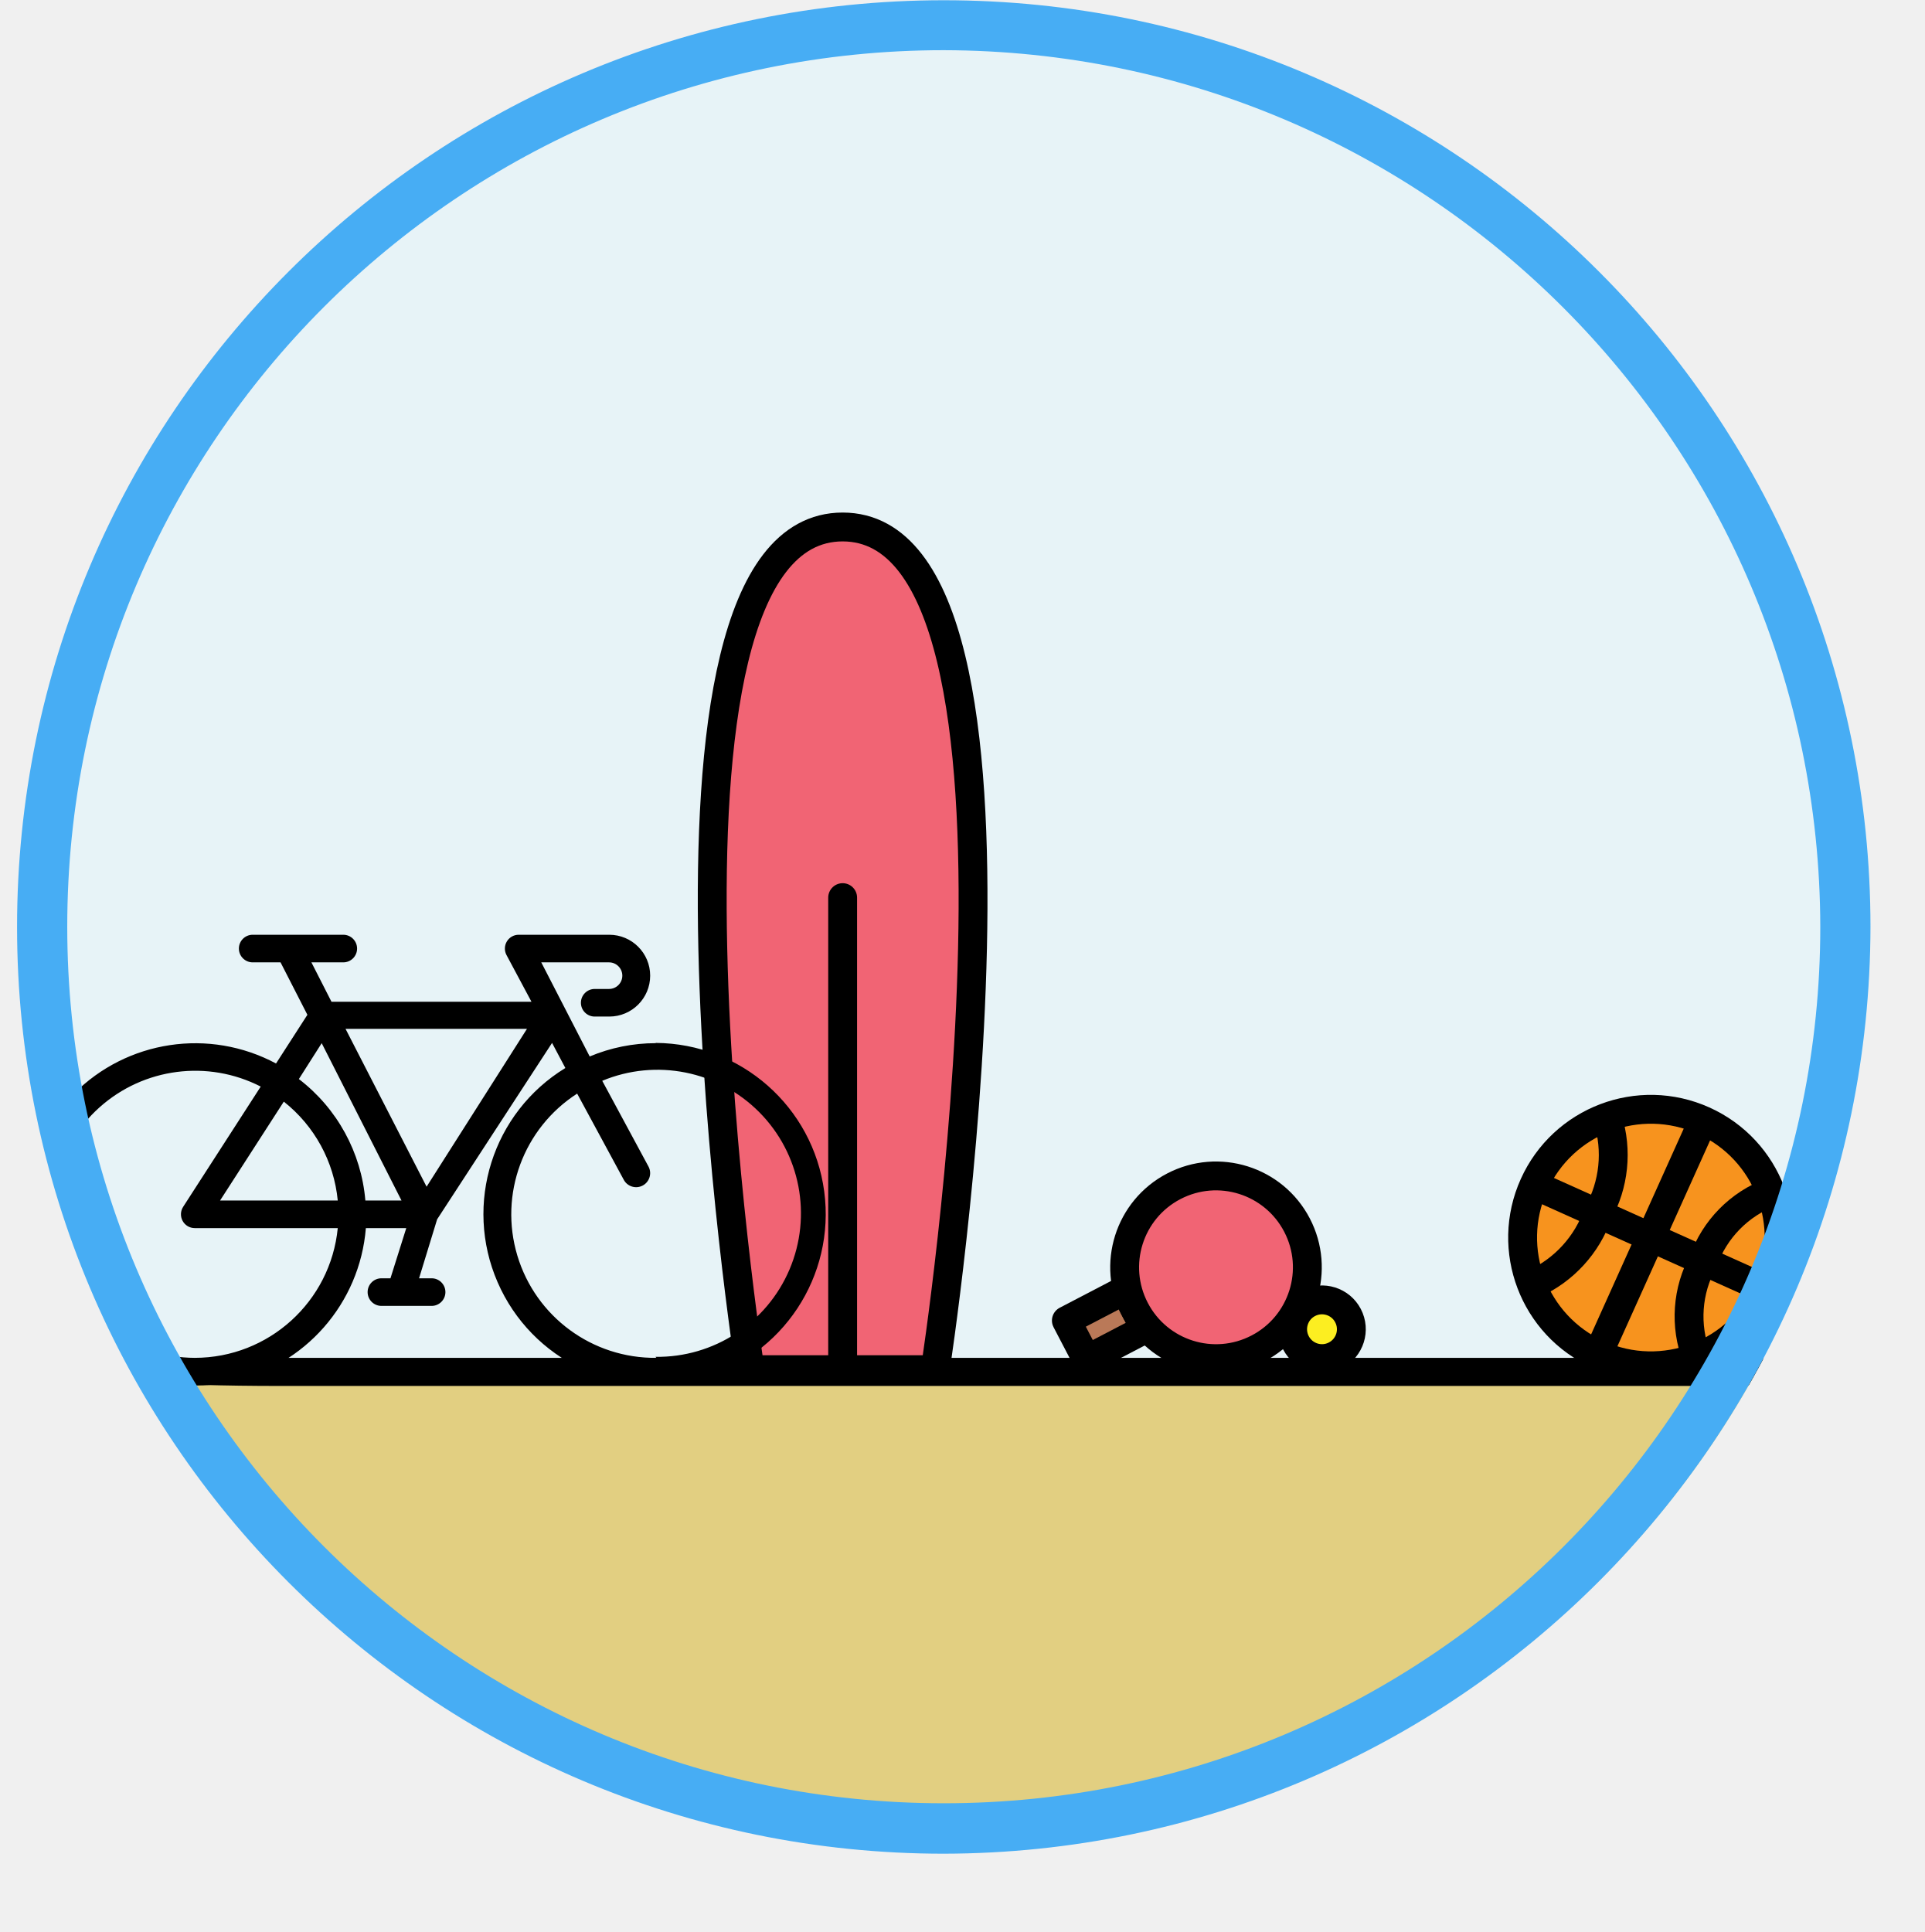
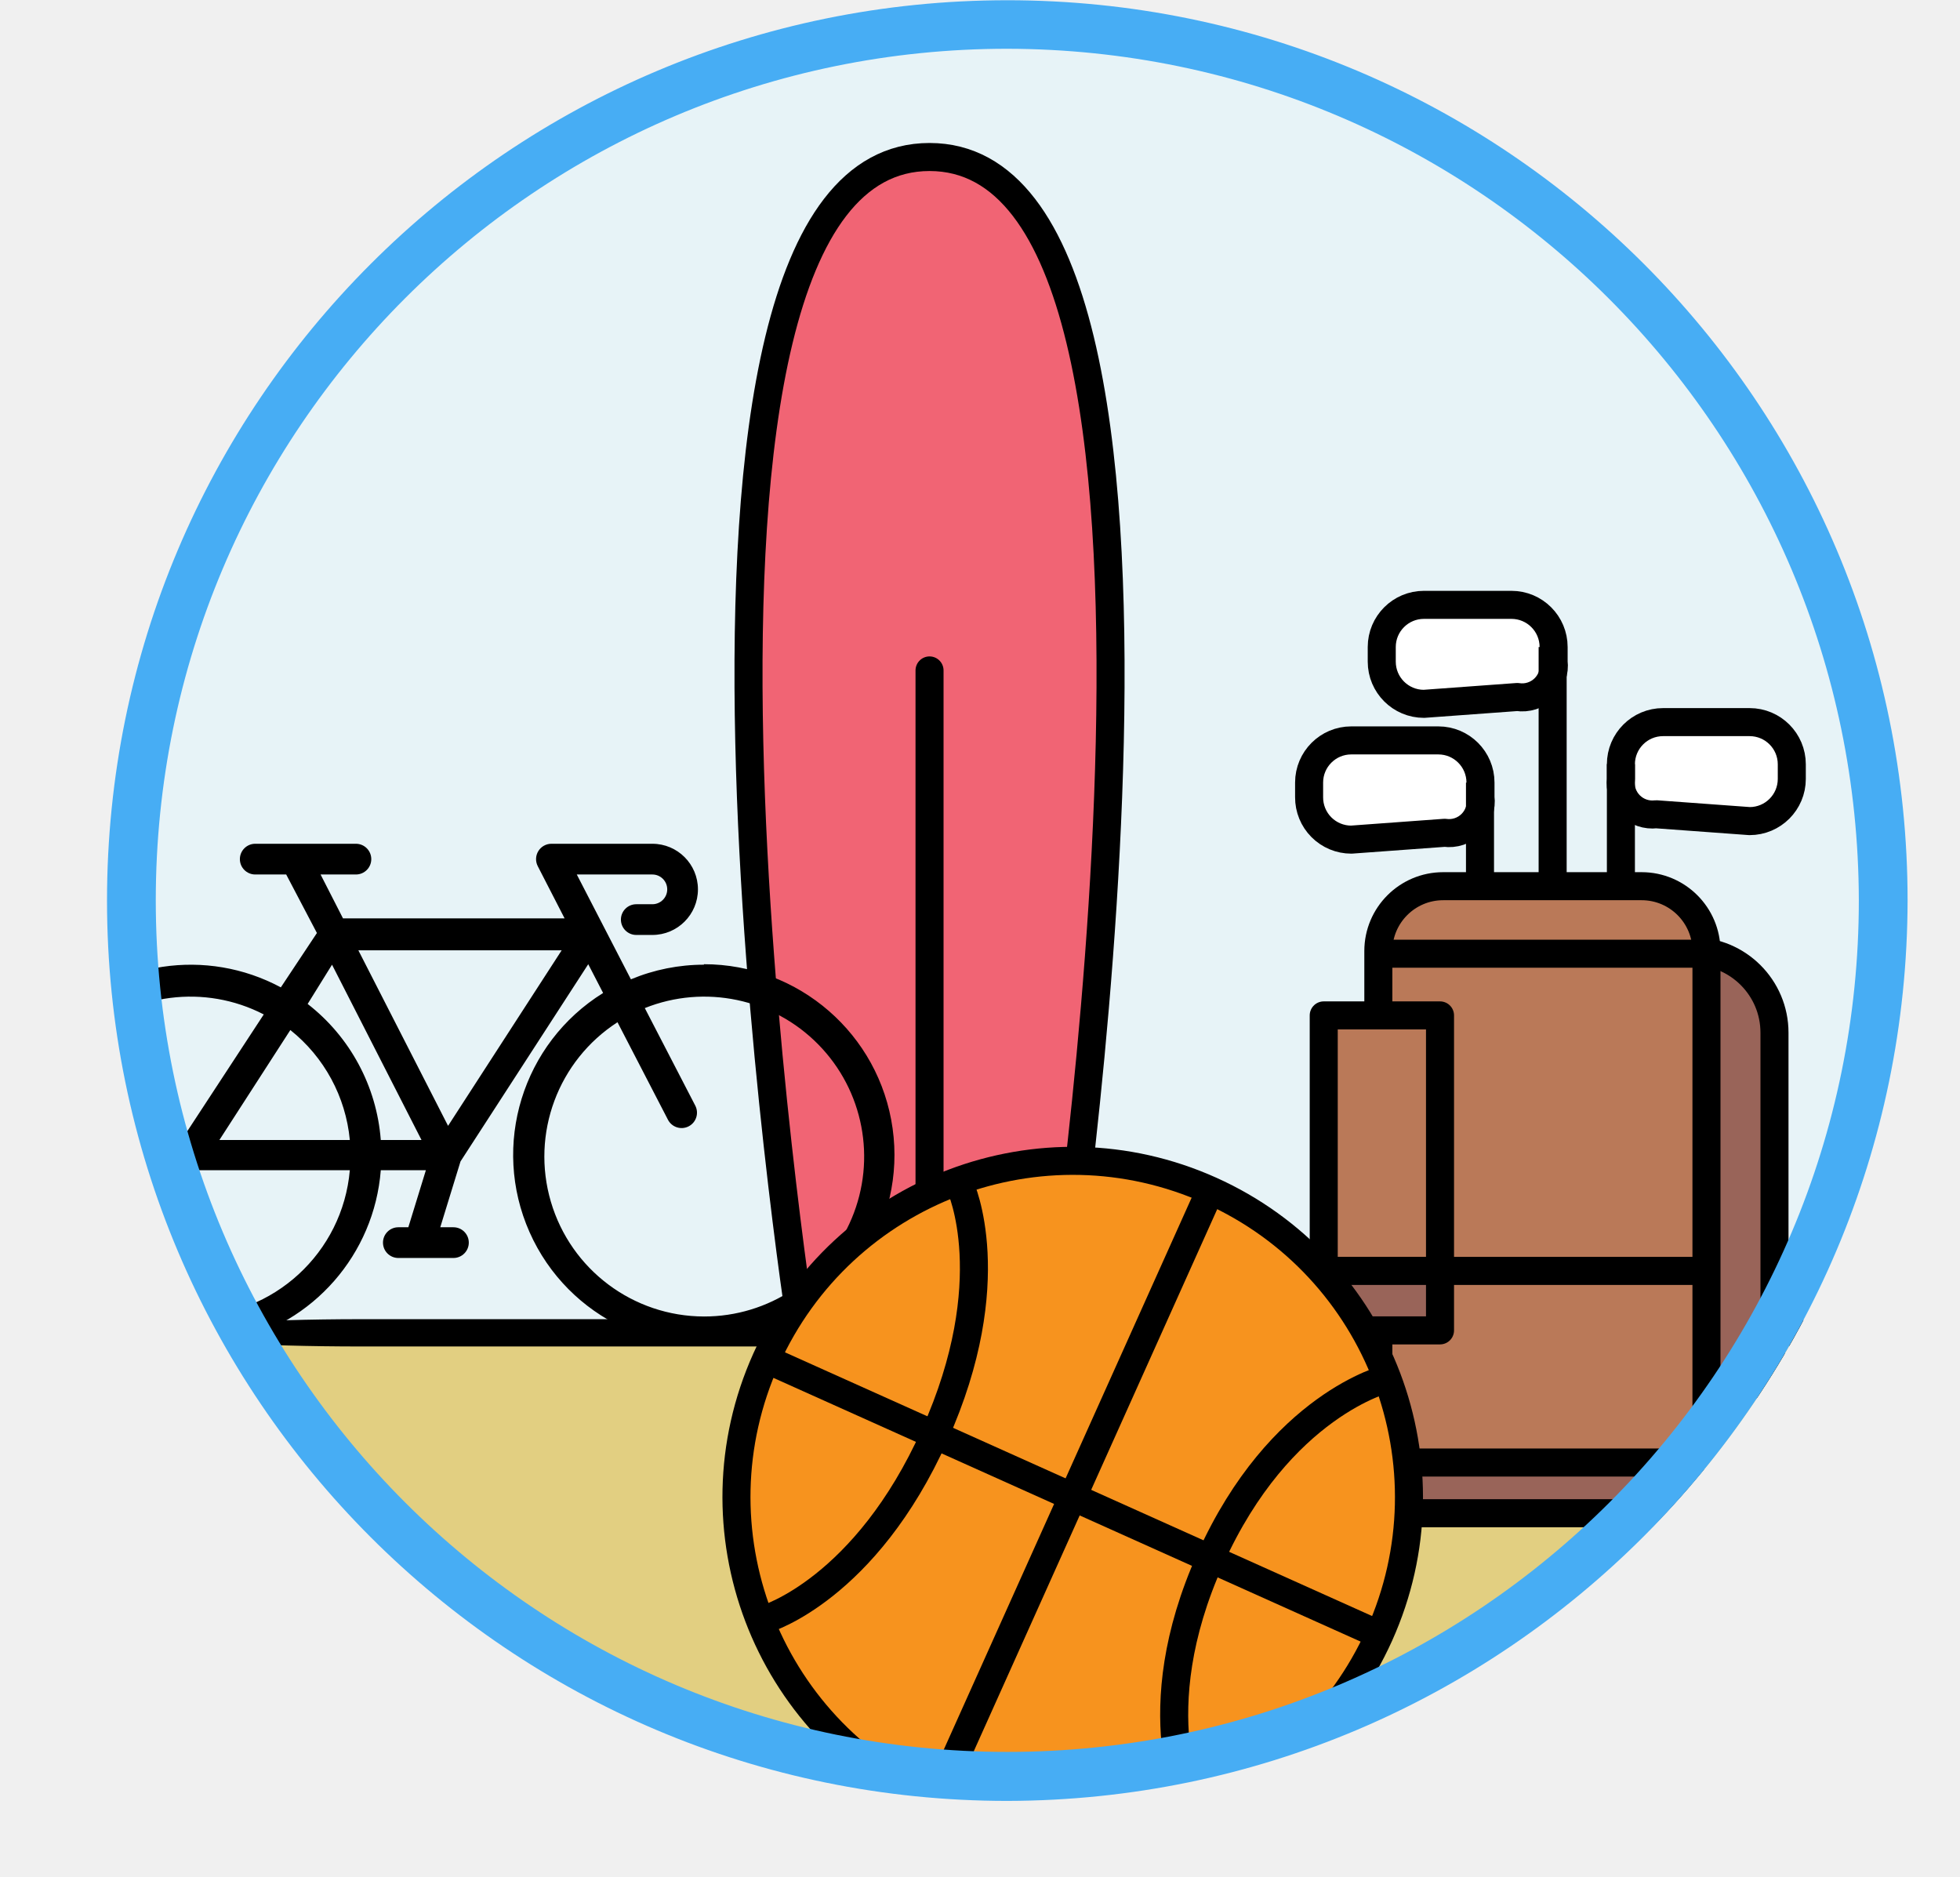
- <svg xmlns="http://www.w3.org/2000/svg" viewBox="0 0 76.69 76.99">
+ <svg xmlns="http://www.w3.org/2000/svg" viewBox="0 0 80.4 76.99">
  <defs>
-     <style>.cls-1,.cls-11,.cls-6{fill:none;}.cls-2{clip-path:url(#clip-path);}.cls-3{fill:#e7f3f7;}.cls-4{fill:#e2cf81;}.cls-5,.cls-8{fill:#f16474;}.cls-10,.cls-11,.cls-5,.cls-6,.cls-7,.cls-8,.cls-9{stroke:#000;stroke-width:1.15px;}.cls-5,.cls-6{stroke-linecap:round;}.cls-5,.cls-6,.cls-7{stroke-linejoin:round;}.cls-7{fill:#ba7958;}.cls-10,.cls-11,.cls-8,.cls-9{stroke-miterlimit:10;}.cls-9{fill:#fcee21;}.cls-10{fill:#f7931e;}.cls-12{fill:#47adf4;}</style>
+     <style>.cls-1,.cls-10,.cls-12,.cls-6{fill:none;}.cls-2{clip-path:url(#clip-path);}.cls-3{fill:#e7f3f7;}.cls-4{fill:#e2cf81;}.cls-5{fill:#f16474;}.cls-10,.cls-11,.cls-12,.cls-5,.cls-6,.cls-7,.cls-8,.cls-9{stroke:#000;stroke-width:1.15px;}.cls-5,.cls-6{stroke-linecap:round;}.cls-10,.cls-5,.cls-6,.cls-7,.cls-8,.cls-9{stroke-linejoin:round;}.cls-7{fill:#996459;}.cls-8{fill:#ba7958;}.cls-9{fill:#fff;}.cls-11{fill:#f7931e;}.cls-11,.cls-12{stroke-miterlimit:10;}.cls-13{fill:#47adf4;}</style>
    <clipPath id="clip-path">
-       <circle class="cls-1" cx="37.74" cy="36.93" r="36.8" />
+       <circle class="cls-1" cx="41.45" cy="36.93" r="36.8" />
    </clipPath>
  </defs>
  <g id="Calque_2" data-name="Calque 2">
    <g id="Calque_3" data-name="Calque 3">
      <g class="cls-2">
-         <rect class="cls-3" y="0.47" width="76.69" height="54.2" />
-         <rect class="cls-4" x="1.62" y="54.8" width="72.25" height="22.19" />
-         <line class="cls-1" x1="12.16" y1="29.76" x2="12.16" y2="54.4" />
-         <line class="cls-1" x1="73.11" y1="54.67" x2="9.8" y2="54.67" />
-         <line class="cls-1" x1="73.39" y1="54.67" x2="69.41" y2="54.67" />
-         <line class="cls-1" x1="6.15" y1="54.67" x2="2.17" y2="54.67" />
-         <path d="M3.22,54.67c0-.31,3.55-.56,7.92-.56H67.55c4.38,0,7.92.25,7.92.56s-3.55.56-7.92.56H11.14C6.77,55.23,3.22,55,3.22,54.67Z" />
-         <path class="cls-5" d="M33.58,21c-8.88,0-3.69,33.58-3.69,33.58l3.69,0,3.69,0S42.46,21,33.58,21Z" />
-         <line class="cls-6" x1="33.58" y1="35.77" x2="33.58" y2="54.61" />
-         <path d="M26.13,41.57a6.79,6.79,0,0,0-2.63.53l-1.93-3.75h2.7a.53.53,0,0,1,0,1.06H23.7a.55.55,0,1,0,0,1.1h.58a1.63,1.63,0,0,0,0-3.26H20.67a.55.55,0,0,0-.49.8l1,1.87H13.21l-.8-1.57h1.27a.55.55,0,0,0,0-1.1H10.07a.55.55,0,0,0,0,1.1h1.11l1.07,2.09L11,42.38a6.82,6.82,0,1,0,3.58,6.56h1.61l-.63,2h-.36a.55.55,0,1,0,0,1.1h2a.55.55,0,1,0,0-1.1H16.7l.72-2.35L22,41.56l.53,1a6.82,6.82,0,1,0,3.6-1Zm-13.31,0L16,47.84H14.56A6.82,6.82,0,0,0,11.91,43Zm.64,6.27H8.77l2.54-3.94A5.72,5.72,0,0,1,13.46,47.84Zm-5.7,6.27a5.72,5.72,0,1,1,2.63-10.81L7.3,48.09a.55.55,0,0,0,.46.85h5.7A5.73,5.73,0,0,1,7.76,54.11ZM17,47.29,13.77,41H21Zm9.16,6.82A5.72,5.72,0,0,1,23,43.58L24.85,47a.55.55,0,0,0,1-.5L24,43.07a5.72,5.72,0,1,1,2.12,11Z" />
-         <rect class="cls-7" x="43.2" y="51.48" width="1.75" height="2.63" transform="translate(70.5 -10.7) rotate(62.46)" />
-         <circle class="cls-8" cx="48.46" cy="50.5" r="3.64" transform="translate(-17.86 28.13) rotate(-27.54)" />
-         <circle class="cls-9" cx="52.68" cy="52.97" r="1.17" transform="translate(-18.52 30.36) rotate(-27.54)" />
-         <circle class="cls-10" cx="65.78" cy="49.31" r="5.11" transform="translate(-6.16 89.09) rotate(-65.79)" />
-         <line class="cls-10" x1="67.88" y1="44.64" x2="63.68" y2="53.97" />
-         <line class="cls-11" x1="61.12" y1="47.21" x2="70.44" y2="51.4" />
-         <path class="cls-11" d="M70.57,47.51a4.55,4.55,0,0,0-2.69,2.74,4.55,4.55,0,0,0-.27,3.83" />
-         <path class="cls-11" d="M61.12,51.16a4.79,4.79,0,0,0,2.56-2.8,4.79,4.79,0,0,0,.39-3.77" />
+         <rect class="cls-3" x="3.71" y="0.47" width="76.69" height="54.2" />
+         <rect class="cls-4" x="5.32" y="54.8" width="72.25" height="22.19" />
+         <line class="cls-1" x1="15.87" y1="29.76" x2="15.87" y2="54.4" />
+         <line class="cls-1" x1="76.82" y1="54.67" x2="13.51" y2="54.67" />
+         <line class="cls-1" x1="77.09" y1="54.67" x2="73.12" y2="54.67" />
+         <line class="cls-1" x1="9.86" y1="54.67" x2="5.88" y2="54.67" />
+         <path d="M6.93,54.67c0-.31,3.55-.56,7.92-.56H71.26c4.38,0,7.92.25,7.92.56s-3.55.56-7.92.56H14.85C10.47,55.23,6.93,55,6.93,54.67Z" />
+         <path class="cls-5" d="M38.13,6.44c-12.69,0-5.27,48-5.27,48l5.27,0,5.27,0S50.82,6.44,38.13,6.44Z" />
+         <line class="cls-6" x1="38.13" y1="27.5" x2="38.13" y2="54.42" />
+         <path d="M28.88,39.57a7.78,7.78,0,0,0-3,.6l-2.22-4.3h3.1a.61.61,0,0,1,0,1.22h-.66a.63.63,0,0,0,0,1.26h.66a1.87,1.87,0,1,0,0-3.74H22.62a.63.63,0,0,0-.56.92l1.1,2.14H14.07l-.92-1.8H14.6a.63.63,0,0,0,0-1.26H10.47a.63.63,0,1,0,0,1.26h1.27L13,38.27,11.52,40.5A7.82,7.82,0,1,0,15.62,48h1.85l-.72,2.34h-.41a.63.63,0,1,0,0,1.26H18.6a.63.63,0,1,0,0-1.26h-.54l.83-2.7,5.24-8.09.61,1.18a7.82,7.82,0,1,0,4.13-1.18Zm-15.26,0,3.67,7.19H15.62a7.82,7.82,0,0,0-3-5.58Zm.73,7.19H9l2.91-4.51A6.56,6.56,0,0,1,14.35,46.76ZM7.82,54a6.56,6.56,0,1,1,3-12.39L7.29,47a.63.63,0,0,0,.53,1h6.53A6.57,6.57,0,0,1,7.82,54Zm10.56-7.82-3.68-7.2h8.34ZM28.88,54a6.56,6.56,0,0,1-3.55-12.07l2.07,4a.63.63,0,0,0,1.12-.58l-2.07-4A6.56,6.56,0,1,1,28.88,54Z" />
+         <rect class="cls-7" x="63.64" y="39.02" width="9.15" height="18.75" rx="3.34" ry="3.34" />
+         <rect class="cls-8" x="56.54" y="36.35" width="13.46" height="24.18" rx="2.66" ry="2.66" />
+         <rect class="cls-7" x="57.21" y="59.99" width="12.11" height="2.08" />
+         <rect class="cls-8" x="54.3" y="41.65" width="4.77" height="10.48" />
+         <rect class="cls-7" x="54.3" y="52.13" width="4.77" height="2.44" />
+         <path class="cls-9" d="M59.26,34.16l-3.83.28A1.73,1.73,0,0,1,53.7,32.7v-.6a1.73,1.73,0,0,1,1.73-1.73H59a1.73,1.73,0,0,1,1.73,1.73v.6A1.3,1.3,0,0,1,59.26,34.16Z" />
+         <line class="cls-10" x1="60.71" y1="32.1" x2="60.71" y2="36.35" />
+         <path class="cls-9" d="M67.94,33.4l3.83.28a1.73,1.73,0,0,0,1.73-1.73v-.6a1.73,1.73,0,0,0-1.73-1.73H68.22a1.73,1.73,0,0,0-1.73,1.73v.6A1.3,1.3,0,0,0,67.94,33.4Z" />
+         <line class="cls-10" x1="66.49" y1="31.34" x2="66.49" y2="36.35" />
+         <path class="cls-9" d="M62.24,28.59l-3.83.28a1.73,1.73,0,0,1-1.73-1.73v-.6a1.73,1.73,0,0,1,1.73-1.73H62a1.73,1.73,0,0,1,1.73,1.73v.6A1.3,1.3,0,0,1,62.24,28.59Z" />
+         <line class="cls-10" x1="63.69" y1="26.54" x2="63.69" y2="36.35" />
+         <line class="cls-10" x1="59.07" y1="52.13" x2="69.99" y2="52.13" />
+         <line class="cls-10" x1="56.54" y1="39.12" x2="69.99" y2="39.12" />
+         <circle class="cls-11" cx="44" cy="61.4" r="13.79" transform="translate(-30.04 76.36) rotate(-65.79)" />
+         <line class="cls-11" x1="49.65" y1="48.82" x2="38.35" y2="73.98" />
+         <line class="cls-12" x1="31.42" y1="55.75" x2="56.58" y2="67.05" />
+         <path class="cls-12" d="M56.9,56.55s-4.4,1.06-7.25,7.39-.72,10.33-.72,10.33" />
+         <path class="cls-12" d="M31.43,66.4s4.07-1.21,6.91-7.54S39.4,48.68,39.4,48.68" />
      </g>
-       <path class="cls-12" d="M37.61,73.87A36.93,36.93,0,1,1,74.54,36.93,37,37,0,0,1,37.61,73.87ZM37.61,2A34.93,34.93,0,1,0,72.54,36.93,35,35,0,0,0,37.61,2Z" />
+       <path class="cls-13" d="M41.32,73.87A36.93,36.93,0,1,1,78.25,36.93,37,37,0,0,1,41.32,73.87ZM41.32,2A34.93,34.93,0,1,0,76.25,36.93,35,35,0,0,0,41.32,2Z" />
    </g>
  </g>
</svg>
